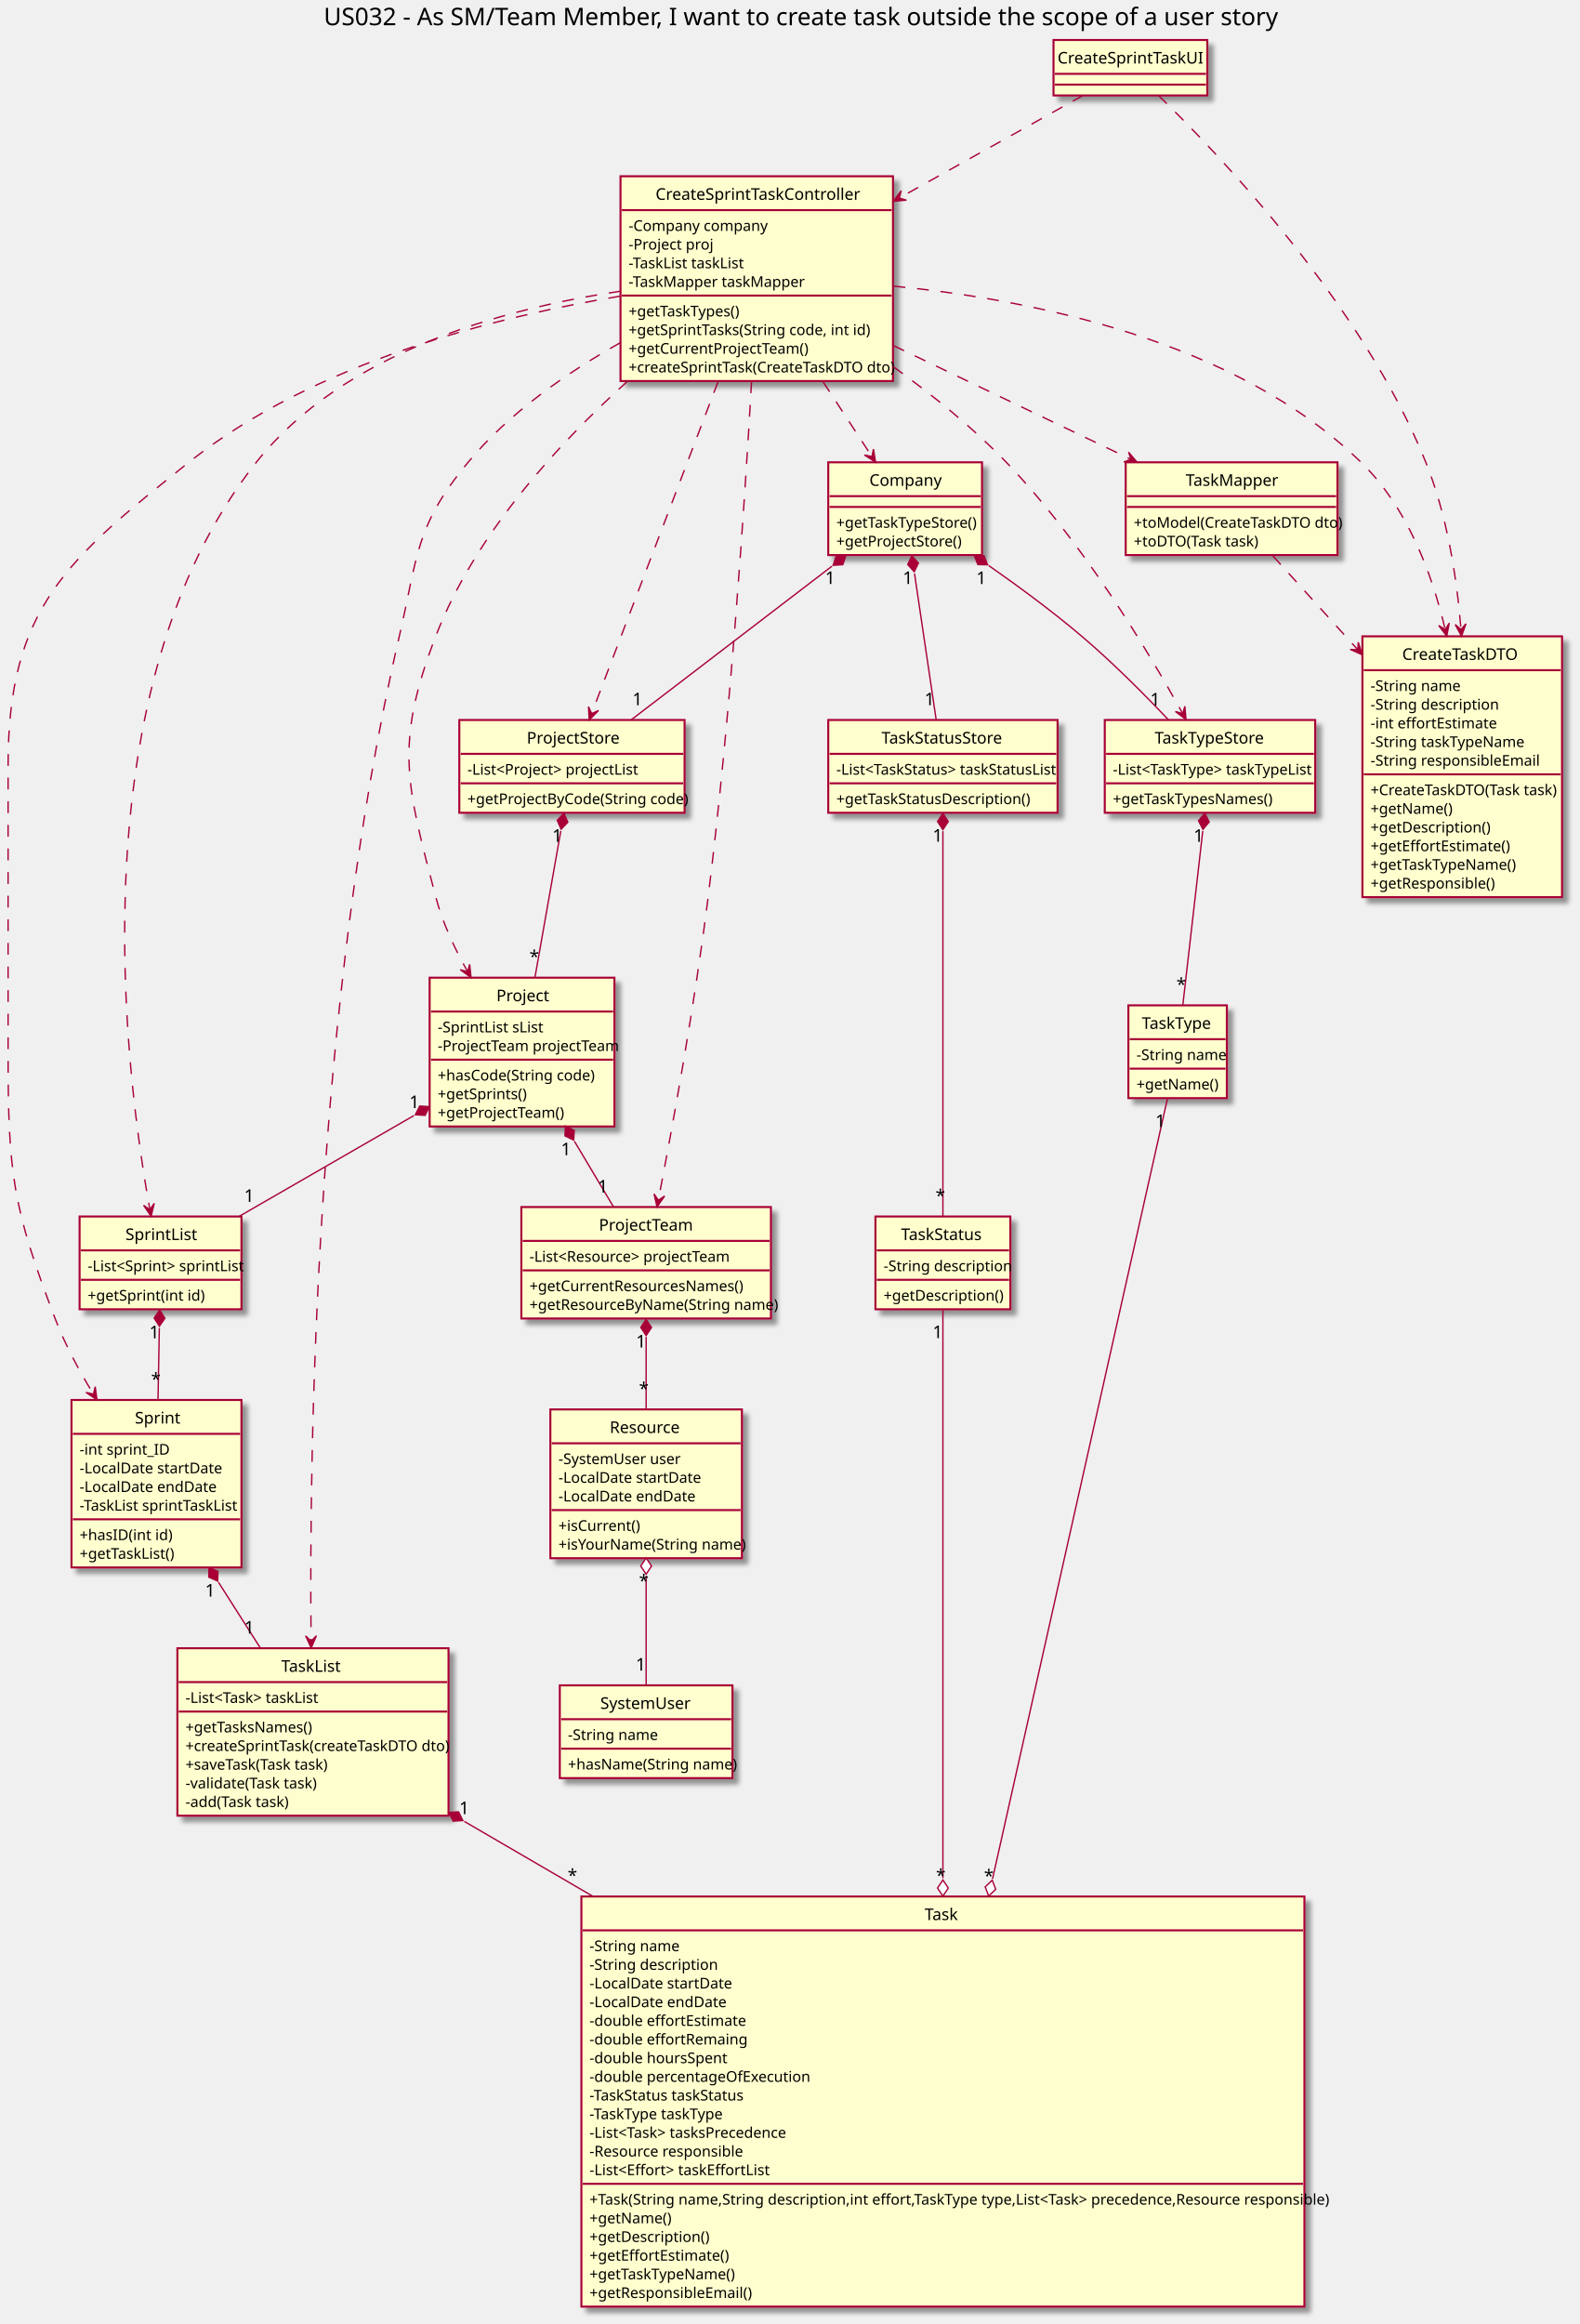
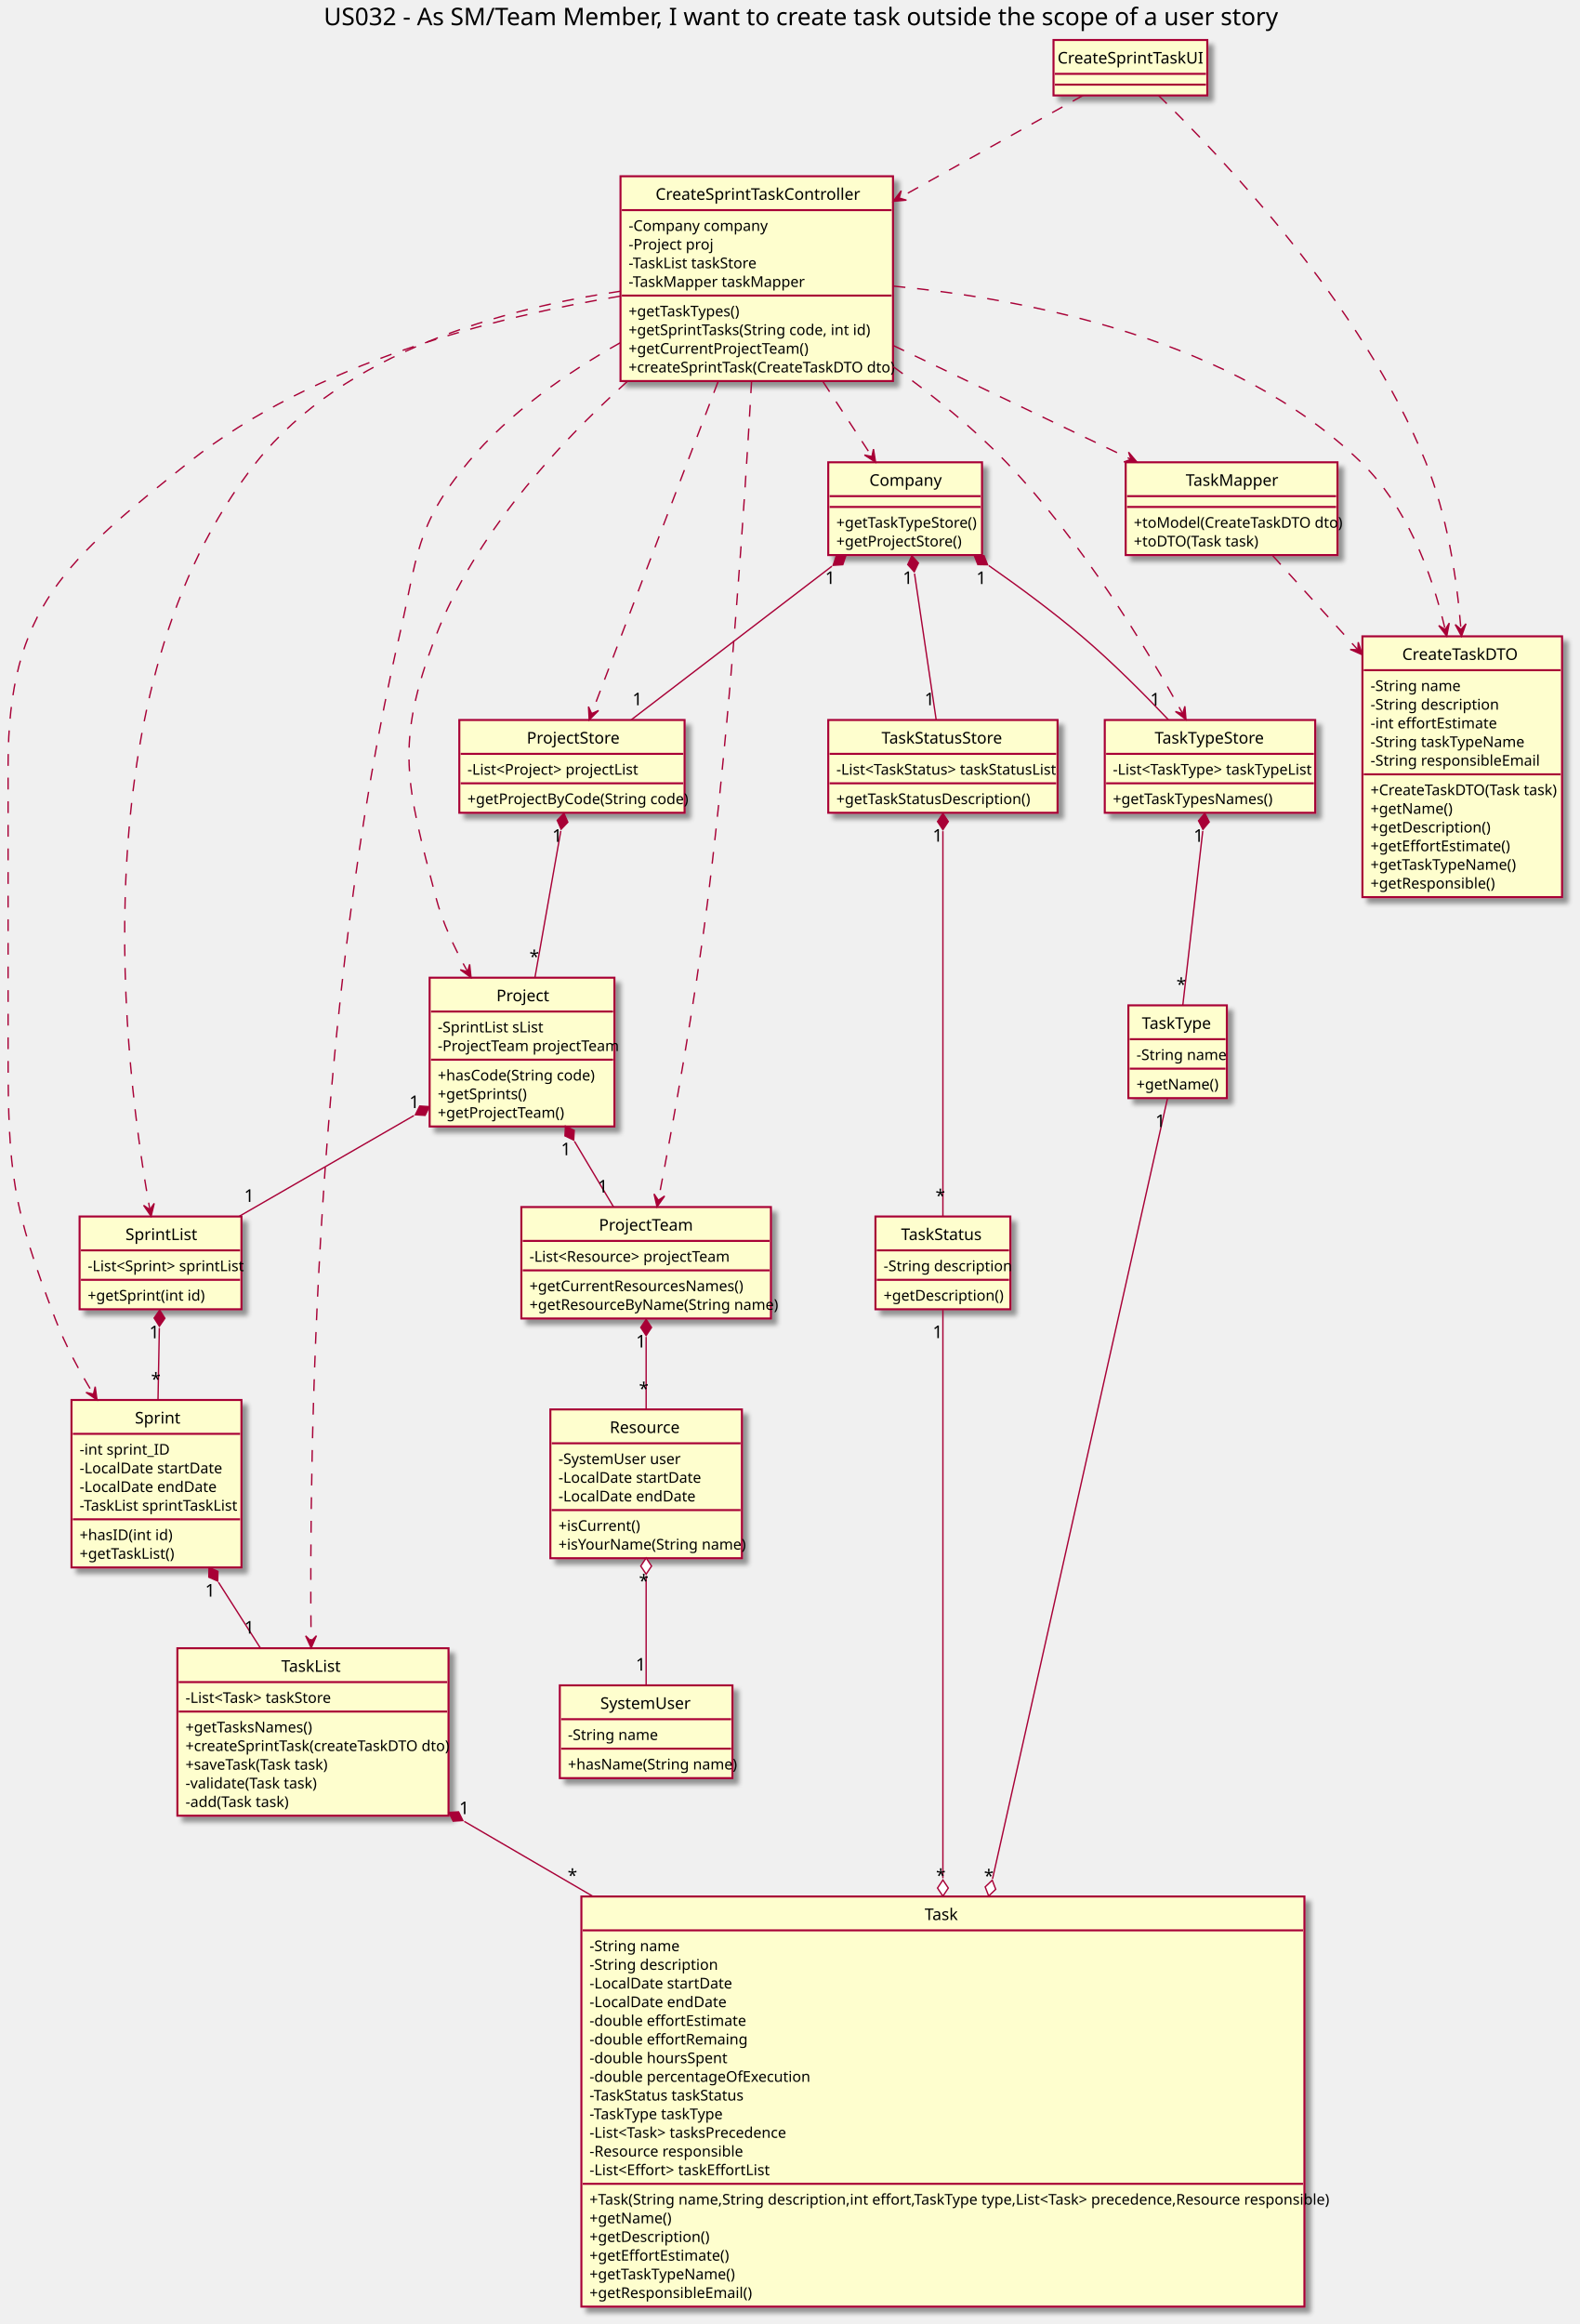
<svg xmlns="http://www.w3.org/2000/svg" contentScriptType="application/ecmascript" contentStyleType="text/css" height="1378.4px" preserveAspectRatio="none" style="width:937px;height:1378px;background:#FFFFFF;" version="1.1" viewBox="0 0 937 1378" width="937.6px" zoomAndPan="magnify">
  <defs>
    <filter height="300%" id="f1826as1sehhw8" width="300%" x="-1" y="-1">
      <feGaussianBlur result="blurOut" stdDeviation="1.6" />
      <feColorMatrix in="blurOut" result="blurOut2" type="matrix" values="0 0 0 0 0 0 0 0 0 0 0 0 0 0 0 0 0 0 .4 0" />
      <feOffset dx="3.2" dy="3.2" in="blurOut2" result="blurOut3" />
      <feBlend in="SourceGraphic" in2="blurOut3" mode="normal" />
    </filter>
  </defs>
  <g>
    <text fill="#000000" font-family="sans-serif" font-size="14.4" lengthAdjust="spacing" textLength="543.2" x="192" y="14.948">US032 - As SM/Team Member, I want to create task outside the scope of a user story</text>
    <rect codeLine="8" fill="#FEFECE" filter="url(#f1826as1sehhw8)" height="32.875" id="CreateSprintTaskUI" style="stroke:#A80036;stroke-width:1.2;" width="91.2" x="624.8" y="23.712" />
    <text fill="#000000" font-family="sans-serif" font-size="9.6" lengthAdjust="spacing" textLength="86.4" x="627.2" y="37.678">CreateSprintTaskUI</text>
    <line style="stroke:#A80036;stroke-width:1.2;" x1="625.6" x2="715.2" y1="43.788" y2="43.788" />
    <line style="stroke:#A80036;stroke-width:1.2;" x1="625.6" x2="715.2" y1="50.188" y2="50.188" />
    <rect codeLine="10" fill="#FEFECE" filter="url(#f1826as1sehhw8)" height="121.425" id="CreateSprintTaskController" style="stroke:#A80036;stroke-width:1.2;" width="161.6" x="368" y="104.513" />
    <text fill="#000000" font-family="sans-serif" font-size="9.6" lengthAdjust="spacing" textLength="120" x="388.8" y="118.478">CreateSprintTaskController</text>
    <line style="stroke:#A80036;stroke-width:1.2;" x1="368.8" x2="528.8" y1="124.588" y2="124.588" />
    <text fill="#000000" font-family="sans-serif" font-size="8.8" lengthAdjust="spacing" textLength="76.8" x="372.8" y="136.923">-Company company</text>
    <text fill="#000000" font-family="sans-serif" font-size="8.8" lengthAdjust="spacing" textLength="46.4" x="372.8" y="147.991">-Project proj</text>
-     <text fill="#000000" font-family="sans-serif" font-size="8.8" lengthAdjust="spacing" textLength="67.2" x="372.8" y="159.06">-TaskList taskList</text>
+     <text fill="#000000" font-family="sans-serif" font-size="8.8" lengthAdjust="spacing" textLength="67.2" x="372.8" y="159.06">-TaskList taskStore</text>
    <text fill="#000000" font-family="sans-serif" font-size="8.8" lengthAdjust="spacing" textLength="97.6" x="372.8" y="170.129">-TaskMapper taskMapper</text>
    <line style="stroke:#A80036;stroke-width:1.2;" x1="368.8" x2="528.8" y1="175.262" y2="175.262" />
    <text fill="#000000" font-family="sans-serif" font-size="8.8" lengthAdjust="spacing" textLength="65.6" x="372.8" y="187.598">+getTaskTypes()</text>
    <text fill="#000000" font-family="sans-serif" font-size="8.8" lengthAdjust="spacing" textLength="135.2" x="372.8" y="198.666">+getSprintTasks(String code, int id)</text>
    <text fill="#000000" font-family="sans-serif" font-size="8.8" lengthAdjust="spacing" textLength="99.2" x="372.8" y="209.735">+getCurrentProjectTeam()</text>
    <text fill="#000000" font-family="sans-serif" font-size="8.8" lengthAdjust="spacing" textLength="152" x="372.8" y="220.804">+createSprintTask(CreateTaskDTO dto)</text>
    <rect codeLine="21" fill="#FEFECE" filter="url(#f1826as1sehhw8)" height="55.013" id="Company" style="stroke:#A80036;stroke-width:1.2;" width="91.2" x="491.2" y="274.113" />
    <text fill="#000000" font-family="sans-serif" font-size="9.6" lengthAdjust="spacing" textLength="42.4" x="515.6" y="288.078">Company</text>
    <line style="stroke:#A80036;stroke-width:1.2;" x1="492" x2="581.6" y1="294.188" y2="294.188" />
    <line style="stroke:#A80036;stroke-width:1.2;" x1="492" x2="581.6" y1="300.587" y2="300.587" />
    <text fill="#000000" font-family="sans-serif" font-size="8.8" lengthAdjust="spacing" textLength="81.6" x="496" y="312.923">+getTaskTypeStore()</text>
    <text fill="#000000" font-family="sans-serif" font-size="8.8" lengthAdjust="spacing" textLength="70.4" x="496" y="323.991">+getProjectStore()</text>
    <rect codeLine="26" fill="#FEFECE" filter="url(#f1826as1sehhw8)" height="55.013" id="TaskTypeStore" style="stroke:#A80036;stroke-width:1.2;" width="124.8" x="655.2" y="426.913" />
    <text fill="#000000" font-family="sans-serif" font-size="9.6" lengthAdjust="spacing" textLength="65.6" x="684.8" y="440.878">TaskTypeStore</text>
    <line style="stroke:#A80036;stroke-width:1.2;" x1="656" x2="779.2" y1="446.988" y2="446.988" />
    <text fill="#000000" font-family="sans-serif" font-size="8.8" lengthAdjust="spacing" textLength="115.2" x="660" y="459.323">-List&lt;TaskType&gt; taskTypeList</text>
    <line style="stroke:#A80036;stroke-width:1.2;" x1="656" x2="779.2" y1="464.456" y2="464.456" />
    <text fill="#000000" font-family="sans-serif" font-size="8.8" lengthAdjust="spacing" textLength="92" x="660" y="476.791">+getTaskTypesNames()</text>
    <rect codeLine="31" fill="#FEFECE" filter="url(#f1826as1sehhw8)" height="55.013" id="TaskType" style="stroke:#A80036;stroke-width:1.2;" width="58.4" x="669.2" y="596.112" />
    <text fill="#000000" font-family="sans-serif" font-size="9.6" lengthAdjust="spacing" textLength="42.4" x="677.2" y="610.078">TaskType</text>
    <line style="stroke:#A80036;stroke-width:1.2;" x1="670" x2="726.8" y1="616.188" y2="616.188" />
    <text fill="#000000" font-family="sans-serif" font-size="8.8" lengthAdjust="spacing" textLength="48.8" x="674" y="628.523">-String name</text>
    <line style="stroke:#A80036;stroke-width:1.2;" x1="670" x2="726.8" y1="633.656" y2="633.656" />
    <text fill="#000000" font-family="sans-serif" font-size="8.8" lengthAdjust="spacing" textLength="44.8" x="674" y="645.991">+getName()</text>
    <rect codeLine="36" fill="#FEFECE" filter="url(#f1826as1sehhw8)" height="55.013" id="TaskStatusStore" style="stroke:#A80036;stroke-width:1.2;" width="136" x="491.2" y="426.913" />
    <text fill="#000000" font-family="sans-serif" font-size="9.6" lengthAdjust="spacing" textLength="72.8" x="522.8" y="440.878">TaskStatusStore</text>
    <line style="stroke:#A80036;stroke-width:1.2;" x1="492" x2="626.4" y1="446.988" y2="446.988" />
    <text fill="#000000" font-family="sans-serif" font-size="8.8" lengthAdjust="spacing" textLength="126.4" x="496" y="459.323">-List&lt;TaskStatus&gt; taskStatusList</text>
    <line style="stroke:#A80036;stroke-width:1.2;" x1="492" x2="626.4" y1="464.456" y2="464.456" />
    <text fill="#000000" font-family="sans-serif" font-size="8.8" lengthAdjust="spacing" textLength="109.6" x="496" y="476.791">+getTaskStatusDescription()</text>
    <rect codeLine="41" fill="#FEFECE" filter="url(#f1826as1sehhw8)" height="55.013" id="TaskStatus" style="stroke:#A80036;stroke-width:1.2;" width="80" x="519.2" y="721.312" />
    <text fill="#000000" font-family="sans-serif" font-size="9.6" lengthAdjust="spacing" textLength="49.6" x="534.4" y="735.278">TaskStatus</text>
    <line style="stroke:#A80036;stroke-width:1.2;" x1="520" x2="598.4" y1="741.388" y2="741.388" />
    <text fill="#000000" font-family="sans-serif" font-size="8.8" lengthAdjust="spacing" textLength="70.4" x="524" y="753.723">-String description</text>
    <line style="stroke:#A80036;stroke-width:1.2;" x1="520" x2="598.4" y1="758.856" y2="758.856" />
    <text fill="#000000" font-family="sans-serif" font-size="8.8" lengthAdjust="spacing" textLength="66.4" x="524" y="771.191">+getDescription()</text>
    <rect codeLine="46" fill="#FEFECE" filter="url(#f1826as1sehhw8)" height="55.013" id="ProjectStore" style="stroke:#A80036;stroke-width:1.2;" width="133.6" x="272.4" y="426.913" />
    <text fill="#000000" font-family="sans-serif" font-size="9.6" lengthAdjust="spacing" textLength="53.6" x="312.4" y="440.878">ProjectStore</text>
    <line style="stroke:#A80036;stroke-width:1.2;" x1="273.2" x2="405.2" y1="446.988" y2="446.988" />
    <text fill="#000000" font-family="sans-serif" font-size="8.8" lengthAdjust="spacing" textLength="95.2" x="277.2" y="459.323">-List&lt;Project&gt; projectList</text>
    <line style="stroke:#A80036;stroke-width:1.2;" x1="273.2" x2="405.2" y1="464.456" y2="464.456" />
    <text fill="#000000" font-family="sans-serif" font-size="8.8" lengthAdjust="spacing" textLength="124" x="277.2" y="476.791">+getProjectByCode(String code)</text>
    <rect codeLine="51" fill="#FEFECE" filter="url(#f1826as1sehhw8)" height="88.219" id="Project" style="stroke:#A80036;stroke-width:1.2;" width="109.6" x="254.8" y="579.712" />
    <text fill="#000000" font-family="sans-serif" font-size="9.6" lengthAdjust="spacing" textLength="30.4" x="294.4" y="593.678">Project</text>
    <line style="stroke:#A80036;stroke-width:1.2;" x1="255.6" x2="363.6" y1="599.788" y2="599.788" />
    <text fill="#000000" font-family="sans-serif" font-size="8.8" lengthAdjust="spacing" textLength="60" x="259.6" y="612.123">-SprintList sList</text>
    <text fill="#000000" font-family="sans-serif" font-size="8.8" lengthAdjust="spacing" textLength="100" x="259.6" y="623.191">-ProjectTeam projectTeam</text>
    <line style="stroke:#A80036;stroke-width:1.2;" x1="255.6" x2="363.6" y1="628.325" y2="628.325" />
    <text fill="#000000" font-family="sans-serif" font-size="8.8" lengthAdjust="spacing" textLength="89.6" x="259.6" y="640.66">+hasCode(String code)</text>
    <text fill="#000000" font-family="sans-serif" font-size="8.8" lengthAdjust="spacing" textLength="50.4" x="259.6" y="651.729">+getSprints()</text>
    <text fill="#000000" font-family="sans-serif" font-size="8.8" lengthAdjust="spacing" textLength="70.4" x="259.6" y="662.798">+getProjectTeam()</text>
    <rect codeLine="59" fill="#FEFECE" filter="url(#f1826as1sehhw8)" height="55.013" id="SprintList" style="stroke:#A80036;stroke-width:1.2;" width="96" x="47.2" y="721.312" />
    <text fill="#000000" font-family="sans-serif" font-size="9.6" lengthAdjust="spacing" textLength="41.6" x="74.4" y="735.278">SprintList</text>
    <line style="stroke:#A80036;stroke-width:1.2;" x1="48" x2="142.4" y1="741.388" y2="741.388" />
    <text fill="#000000" font-family="sans-serif" font-size="8.8" lengthAdjust="spacing" textLength="86.4" x="52" y="753.723">-List&lt;Sprint&gt; sprintList</text>
    <line style="stroke:#A80036;stroke-width:1.2;" x1="48" x2="142.4" y1="758.856" y2="758.856" />
    <text fill="#000000" font-family="sans-serif" font-size="8.8" lengthAdjust="spacing" textLength="63.2" x="52" y="771.191">+getSprint(int id)</text>
    <rect codeLine="64" fill="#FEFECE" filter="url(#f1826as1sehhw8)" height="99.287" id="Sprint" style="stroke:#A80036;stroke-width:1.2;" width="100.8" x="42.4" y="830.112" />
    <text fill="#000000" font-family="sans-serif" font-size="9.6" lengthAdjust="spacing" textLength="25.6" x="80" y="844.078">Sprint</text>
    <line style="stroke:#A80036;stroke-width:1.2;" x1="43.2" x2="142.4" y1="850.188" y2="850.188" />
    <text fill="#000000" font-family="sans-serif" font-size="8.8" lengthAdjust="spacing" textLength="48" x="47.2" y="862.523">-int sprint_ID</text>
    <text fill="#000000" font-family="sans-serif" font-size="8.8" lengthAdjust="spacing" textLength="79.2" x="47.2" y="873.591">-LocalDate startDate</text>
    <text fill="#000000" font-family="sans-serif" font-size="8.8" lengthAdjust="spacing" textLength="76" x="47.2" y="884.66">-LocalDate endDate</text>
    <text fill="#000000" font-family="sans-serif" font-size="8.8" lengthAdjust="spacing" textLength="91.2" x="47.2" y="895.729">-TaskList sprintTaskList</text>
    <line style="stroke:#A80036;stroke-width:1.2;" x1="43.2" x2="142.4" y1="900.862" y2="900.862" />
    <text fill="#000000" font-family="sans-serif" font-size="8.8" lengthAdjust="spacing" textLength="50.4" x="47.2" y="913.198">+hasID(int id)</text>
    <text fill="#000000" font-family="sans-serif" font-size="8.8" lengthAdjust="spacing" textLength="55.2" x="47.2" y="924.266">+getTaskList()</text>
    <rect codeLine="73" fill="#FEFECE" filter="url(#f1826as1sehhw8)" height="99.287" id="TaskList" style="stroke:#A80036;stroke-width:1.2;" width="160.8" x="105.2" y="977.312" />
    <text fill="#000000" font-family="sans-serif" font-size="9.6" lengthAdjust="spacing" textLength="37.6" x="166.8" y="991.278">TaskList</text>
    <line style="stroke:#A80036;stroke-width:1.2;" x1="106" x2="265.2" y1="997.388" y2="997.388" />
-     <text fill="#000000" font-family="sans-serif" font-size="8.8" lengthAdjust="spacing" textLength="76.8" x="110" y="1009.723">-List&lt;Task&gt; taskList</text>
+     <text fill="#000000" font-family="sans-serif" font-size="8.8" lengthAdjust="spacing" textLength="76.8" x="110" y="1009.723">-List&lt;Task&gt; taskStore</text>
    <line style="stroke:#A80036;stroke-width:1.2;" x1="106" x2="265.2" y1="1014.856" y2="1014.856" />
    <text fill="#000000" font-family="sans-serif" font-size="8.8" lengthAdjust="spacing" textLength="72.8" x="110" y="1027.191">+getTasksNames()</text>
    <text fill="#000000" font-family="sans-serif" font-size="8.8" lengthAdjust="spacing" textLength="151.2" x="110" y="1038.26">+createSprintTask(createTaskDTO dto)</text>
    <text fill="#000000" font-family="sans-serif" font-size="8.8" lengthAdjust="spacing" textLength="85.6" x="110" y="1049.329">+saveTask(Task task)</text>
    <text fill="#000000" font-family="sans-serif" font-size="8.8" lengthAdjust="spacing" textLength="76" x="110" y="1060.398">-validate(Task task)</text>
    <text fill="#000000" font-family="sans-serif" font-size="8.8" lengthAdjust="spacing" textLength="60.8" x="110" y="1071.466">-add(Task task)</text>
    <rect codeLine="82" fill="#FEFECE" filter="url(#f1826as1sehhw8)" height="243.181" id="Task" style="stroke:#A80036;stroke-width:1.2;" width="428.8" x="344.8" y="1124.513" />
    <text fill="#000000" font-family="sans-serif" font-size="9.6" lengthAdjust="spacing" textLength="21.6" x="548.4" y="1138.478">Task</text>
    <line style="stroke:#A80036;stroke-width:1.2;" x1="345.6" x2="772.8" y1="1144.588" y2="1144.588" />
    <text fill="#000000" font-family="sans-serif" font-size="8.8" lengthAdjust="spacing" textLength="48.8" x="349.6" y="1156.923">-String name</text>
    <text fill="#000000" font-family="sans-serif" font-size="8.8" lengthAdjust="spacing" textLength="70.4" x="349.6" y="1167.991">-String description</text>
    <text fill="#000000" font-family="sans-serif" font-size="8.8" lengthAdjust="spacing" textLength="79.2" x="349.6" y="1179.06">-LocalDate startDate</text>
    <text fill="#000000" font-family="sans-serif" font-size="8.8" lengthAdjust="spacing" textLength="76" x="349.6" y="1190.129">-LocalDate endDate</text>
    <text fill="#000000" font-family="sans-serif" font-size="8.8" lengthAdjust="spacing" textLength="84.8" x="349.6" y="1201.198">-double effortEstimate</text>
    <text fill="#000000" font-family="sans-serif" font-size="8.8" lengthAdjust="spacing" textLength="85.6" x="349.6" y="1212.266">-double effortRemaing</text>
    <text fill="#000000" font-family="sans-serif" font-size="8.8" lengthAdjust="spacing" textLength="76" x="349.6" y="1223.335">-double hoursSpent</text>
    <text fill="#000000" font-family="sans-serif" font-size="8.8" lengthAdjust="spacing" textLength="122.4" x="349.6" y="1234.404">-double percentageOfExecution</text>
    <text fill="#000000" font-family="sans-serif" font-size="8.8" lengthAdjust="spacing" textLength="89.6" x="349.6" y="1245.473">-TaskStatus taskStatus</text>
    <text fill="#000000" font-family="sans-serif" font-size="8.8" lengthAdjust="spacing" textLength="78.4" x="349.6" y="1256.541">-TaskType taskType</text>
    <text fill="#000000" font-family="sans-serif" font-size="8.8" lengthAdjust="spacing" textLength="114.4" x="349.6" y="1267.61">-List&lt;Task&gt; tasksPrecedence</text>
    <text fill="#000000" font-family="sans-serif" font-size="8.8" lengthAdjust="spacing" textLength="88" x="349.6" y="1278.679">-Resource responsible</text>
    <text fill="#000000" font-family="sans-serif" font-size="8.8" lengthAdjust="spacing" textLength="101.6" x="349.6" y="1289.748">-List&lt;Effort&gt; taskEffortList</text>
    <line style="stroke:#A80036;stroke-width:1.2;" x1="345.6" x2="772.8" y1="1294.881" y2="1294.881" />
    <text fill="#000000" font-family="sans-serif" font-size="8.8" lengthAdjust="spacing" textLength="419.2" x="349.6" y="1307.216">+Task(String name,String description,int effort,TaskType type,List&lt;Task&gt; precedence,Resource responsible)</text>
    <text fill="#000000" font-family="sans-serif" font-size="8.8" lengthAdjust="spacing" textLength="44.8" x="349.6" y="1318.285">+getName()</text>
    <text fill="#000000" font-family="sans-serif" font-size="8.8" lengthAdjust="spacing" textLength="66.4" x="349.6" y="1329.354">+getDescription()</text>
    <text fill="#000000" font-family="sans-serif" font-size="8.8" lengthAdjust="spacing" textLength="76.8" x="349.6" y="1340.423">+getEffortEstimate()</text>
    <text fill="#000000" font-family="sans-serif" font-size="8.8" lengthAdjust="spacing" textLength="82.4" x="349.6" y="1351.491">+getTaskTypeName()</text>
    <text fill="#000000" font-family="sans-serif" font-size="8.8" lengthAdjust="spacing" textLength="89.6" x="349.6" y="1362.56">+getResponsibleEmail()</text>
    <rect codeLine="104" fill="#FEFECE" filter="url(#f1826as1sehhw8)" height="66.081" id="ProjectTeam" style="stroke:#A80036;stroke-width:1.2;" width="148" x="309.2" y="715.712" />
    <text fill="#000000" font-family="sans-serif" font-size="9.6" lengthAdjust="spacing" textLength="56" x="355.2" y="729.678">ProjectTeam</text>
    <line style="stroke:#A80036;stroke-width:1.2;" x1="310" x2="456.4" y1="735.788" y2="735.788" />
    <text fill="#000000" font-family="sans-serif" font-size="8.8" lengthAdjust="spacing" textLength="113.6" x="314" y="748.123">-List&lt;Resource&gt; projectTeam</text>
    <line style="stroke:#A80036;stroke-width:1.2;" x1="310" x2="456.4" y1="753.256" y2="753.256" />
    <text fill="#000000" font-family="sans-serif" font-size="8.8" lengthAdjust="spacing" textLength="120.8" x="314" y="765.591">+getCurrentResourcesNames()</text>
    <text fill="#000000" font-family="sans-serif" font-size="8.8" lengthAdjust="spacing" textLength="138.4" x="314" y="776.66">+getResourceByName(String name)</text>
    <rect codeLine="110" fill="#FEFECE" filter="url(#f1826as1sehhw8)" height="88.219" id="Resource" style="stroke:#A80036;stroke-width:1.2;" width="113.6" x="326.4" y="835.712" />
    <text fill="#000000" font-family="sans-serif" font-size="9.6" lengthAdjust="spacing" textLength="43.2" x="361.6" y="849.678">Resource</text>
    <line style="stroke:#A80036;stroke-width:1.2;" x1="327.2" x2="439.2" y1="855.788" y2="855.788" />
    <text fill="#000000" font-family="sans-serif" font-size="8.8" lengthAdjust="spacing" textLength="70.4" x="331.2" y="868.123">-SystemUser user</text>
    <text fill="#000000" font-family="sans-serif" font-size="8.8" lengthAdjust="spacing" textLength="79.2" x="331.2" y="879.191">-LocalDate startDate</text>
    <text fill="#000000" font-family="sans-serif" font-size="8.8" lengthAdjust="spacing" textLength="76" x="331.2" y="890.26">-LocalDate endDate</text>
    <line style="stroke:#A80036;stroke-width:1.2;" x1="327.2" x2="439.2" y1="895.394" y2="895.394" />
    <text fill="#000000" font-family="sans-serif" font-size="8.8" lengthAdjust="spacing" textLength="46.4" x="331.2" y="907.729">+isCurrent()</text>
    <text fill="#000000" font-family="sans-serif" font-size="8.8" lengthAdjust="spacing" textLength="104" x="331.2" y="918.798">+isYourName(String name)</text>
    <rect codeLine="118" fill="#FEFECE" filter="url(#f1826as1sehhw8)" height="55.013" id="SystemUser" style="stroke:#A80036;stroke-width:1.2;" width="102.4" x="332" y="999.312" />
    <text fill="#000000" font-family="sans-serif" font-size="9.6" lengthAdjust="spacing" textLength="54.4" x="356" y="1013.278">SystemUser</text>
    <line style="stroke:#A80036;stroke-width:1.2;" x1="332.8" x2="433.6" y1="1019.388" y2="1019.388" />
    <text fill="#000000" font-family="sans-serif" font-size="8.8" lengthAdjust="spacing" textLength="48.8" x="336.8" y="1031.723">-String name</text>
    <line style="stroke:#A80036;stroke-width:1.2;" x1="332.8" x2="433.6" y1="1036.856" y2="1036.856" />
    <text fill="#000000" font-family="sans-serif" font-size="8.8" lengthAdjust="spacing" textLength="92.8" x="336.8" y="1049.191">+hasName(String name)</text>
    <rect codeLine="123" fill="#FEFECE" filter="url(#f1826as1sehhw8)" height="55.013" id="TaskMapper" style="stroke:#A80036;stroke-width:1.2;" width="125.6" x="667.6" y="274.113" />
    <text fill="#000000" font-family="sans-serif" font-size="9.6" lengthAdjust="spacing" textLength="54.4" x="703.2" y="288.078">TaskMapper</text>
    <line style="stroke:#A80036;stroke-width:1.2;" x1="668.4" x2="792.4" y1="294.188" y2="294.188" />
    <line style="stroke:#A80036;stroke-width:1.2;" x1="668.4" x2="792.4" y1="300.587" y2="300.587" />
    <text fill="#000000" font-family="sans-serif" font-size="8.8" lengthAdjust="spacing" textLength="116" x="672.4" y="312.923">+toModel(CreateTaskDTO dto)</text>
    <text fill="#000000" font-family="sans-serif" font-size="8.8" lengthAdjust="spacing" textLength="72" x="672.4" y="323.991">+toDTO(Task task)</text>
    <rect codeLine="128" fill="#FEFECE" filter="url(#f1826as1sehhw8)" height="154.631" id="CreateTaskDTO" style="stroke:#A80036;stroke-width:1.2;" width="118.4" x="808" y="377.312" />
    <text fill="#000000" font-family="sans-serif" font-size="9.6" lengthAdjust="spacing" textLength="71.2" x="831.6" y="391.278">CreateTaskDTO</text>
    <line style="stroke:#A80036;stroke-width:1.2;" x1="808.8" x2="925.6" y1="397.387" y2="397.387" />
    <text fill="#000000" font-family="sans-serif" font-size="8.8" lengthAdjust="spacing" textLength="48.8" x="812.8" y="409.723">-String name</text>
    <text fill="#000000" font-family="sans-serif" font-size="8.8" lengthAdjust="spacing" textLength="70.4" x="812.8" y="420.791">-String description</text>
    <text fill="#000000" font-family="sans-serif" font-size="8.8" lengthAdjust="spacing" textLength="68" x="812.8" y="431.86">-int effortEstimate</text>
    <text fill="#000000" font-family="sans-serif" font-size="8.8" lengthAdjust="spacing" textLength="84.8" x="812.8" y="442.929">-String taskTypeName</text>
    <text fill="#000000" font-family="sans-serif" font-size="8.8" lengthAdjust="spacing" textLength="92" x="812.8" y="453.998">-String responsibleEmail</text>
    <line style="stroke:#A80036;stroke-width:1.2;" x1="808.8" x2="925.6" y1="459.131" y2="459.131" />
    <text fill="#000000" font-family="sans-serif" font-size="8.8" lengthAdjust="spacing" textLength="108.8" x="812.8" y="471.466">+CreateTaskDTO(Task task)</text>
    <text fill="#000000" font-family="sans-serif" font-size="8.8" lengthAdjust="spacing" textLength="44.8" x="812.8" y="482.535">+getName()</text>
    <text fill="#000000" font-family="sans-serif" font-size="8.8" lengthAdjust="spacing" textLength="66.4" x="812.8" y="493.604">+getDescription()</text>
    <text fill="#000000" font-family="sans-serif" font-size="8.8" lengthAdjust="spacing" textLength="76.8" x="812.8" y="504.673">+getEffortEstimate()</text>
    <text fill="#000000" font-family="sans-serif" font-size="8.8" lengthAdjust="spacing" textLength="82.4" x="812.8" y="515.741">+getTaskTypeName()</text>
    <text fill="#000000" font-family="sans-serif" font-size="8.8" lengthAdjust="spacing" textLength="70.4" x="812.8" y="526.81">+getResponsible()</text>
    <path codeLine="142" d="M642.336,56.569 C614.976,71.825 571.976,95.808 533.456,117.296 " fill="none" id="CreateSprintTaskUI-to-CreateSprintTaskController" style="stroke:#A80036;stroke-width:0.8;stroke-dasharray:7.0,7.0;" />
    <polygon fill="#A80036" points="529.736,119.368,537.584,118.669,533.233,117.426,534.476,113.075,529.736,119.368" style="stroke:#A80036;stroke-width:0.8;" />
    <path codeLine="143" d="M687,56.536 C723.008,91.561 808.032,180.608 845.6,274.113 C858.04,305.072 863.872,341.264 866.44,373.009 " fill="none" id="CreateSprintTaskUI-to-CreateTaskDTO" style="stroke:#A80036;stroke-width:0.8;stroke-dasharray:7.0,7.0;" />
    <polygon fill="#A80036" points="866.768,377.257,869.424,369.839,866.471,373.268,863.042,370.314,866.768,377.257" style="stroke:#A80036;stroke-width:0.8;" />
    <path codeLine="145" d="M488.168,226.417 C498.12,241.665 508.4,257.409 516.928,270.464 " fill="none" id="CreateSprintTaskController-to-Company" style="stroke:#A80036;stroke-width:0.8;stroke-dasharray:7.0,7.0;" />
    <polygon fill="#A80036" points="519.28,274.072,518.029,266.293,517.096,270.722,512.667,269.788,519.28,274.072" style="stroke:#A80036;stroke-width:0.8;" />
    <path codeLine="146" d="M529.744,217.433 C552.76,234.017 576.952,253.488 596.8,274.113 C641.48,320.536 680.504,385.344 701.4,423.08 " fill="none" id="CreateSprintTaskController-to-TaskTypeStore" style="stroke:#A80036;stroke-width:0.8;stroke-dasharray:7.0,7.0;" />
    <polygon fill="#A80036" points="703.368,426.649,702.699,418.798,701.439,423.144,697.092,421.884,703.368,426.649" style="stroke:#A80036;stroke-width:0.8;" />
    <path codeLine="147" d="M425.824,226.4 C402.928,286.481 368.696,376.32 350.896,423.033 " fill="none" id="CreateSprintTaskController-to-ProjectStore" style="stroke:#A80036;stroke-width:0.8;stroke-dasharray:7.0,7.0;" />
    <polygon fill="#A80036" points="349.432,426.865,354.992,421.282,350.86,423.128,349.014,418.997,349.432,426.865" style="stroke:#A80036;stroke-width:0.8;" />
    <path codeLine="148" d="M372.072,226.144 C329.784,264.288 281.328,317.632 258.4,377.312 C233.792,441.368 241.04,465.32 258.4,531.712 C262.368,546.889 269.488,562.201 277.176,575.841 " fill="none" id="CreateSprintTaskController-to-Project" style="stroke:#A80036;stroke-width:0.8;stroke-dasharray:7.0,7.0;" />
    <polygon fill="#A80036" points="279.36,579.64,278.53,571.805,277.36,576.177,272.988,575.006,279.36,579.64" style="stroke:#A80036;stroke-width:0.8;" />
    <path codeLine="149" d="M367.968,172.673 C299.336,182.809 203.96,208.601 152,274.113 C45.512,408.377 73.984,634.952 88.88,717.153 " fill="none" id="CreateSprintTaskController-to-SprintList" style="stroke:#A80036;stroke-width:0.8;stroke-dasharray:7.0,7.0;" />
    <polygon fill="#A80036" points="89.616,721.192,91.467,713.534,88.895,717.258,85.171,714.687,89.616,721.192" style="stroke:#A80036;stroke-width:0.8;" />
    <path codeLine="150" d="M367.688,175.632 C294.264,187.792 186.512,214.897 112,274.113 C39.224,331.945 4.8,360.752 4.8,453.712 C4.8,453.712 4.8,453.712 4.8,624.513 C4.8,695.657 7.384,715.664 32.8,782.112 C38.592,797.264 46.84,812.649 55.368,826.553 " fill="none" id="CreateSprintTaskController-to-Sprint" style="stroke:#A80036;stroke-width:0.8;stroke-dasharray:7.0,7.0;" />
    <polygon fill="#A80036" points="57.536,830.057,56.457,822.252,55.426,826.658,51.02,825.627,57.536,830.057" style="stroke:#A80036;stroke-width:0.8;" />
    <path codeLine="151" d="M367.808,203.249 C336.24,221 301.88,244.825 277.6,274.113 C246.12,312.08 247.928,329.264 236.8,377.312 C186.608,593.985 183.336,861.048 184.496,972.904 " fill="none" id="CreateSprintTaskController-to-TaskList" style="stroke:#A80036;stroke-width:0.8;stroke-dasharray:7.0,7.0;" />
    <polygon fill="#A80036" points="184.544,977.136,187.661,969.9,184.498,973.137,181.262,969.973,184.544,977.136" style="stroke:#A80036;stroke-width:0.8;" />
    <path codeLine="152" d="M445.728,226.12 C441.64,298.697 433.32,424.457 420,531.712 C412.104,595.28 398.712,668.657 390.448,711.561 " fill="none" id="CreateSprintTaskController-to-ProjectTeam" style="stroke:#A80036;stroke-width:0.8;stroke-dasharray:7.0,7.0;" />
    <polygon fill="#A80036" points="389.664,715.616,394.181,709.161,390.429,711.69,387.899,707.938,389.664,715.616" style="stroke:#A80036;stroke-width:0.8;" />
    <path codeLine="153" d="M529.872,204.921 C574.824,226.44 629.744,252.728 670.736,272.353 " fill="none" id="CreateSprintTaskController-to-TaskMapper" style="stroke:#A80036;stroke-width:0.8;stroke-dasharray:7.0,7.0;" />
    <polygon fill="#A80036" points="674.408,274.113,669.307,268.108,670.803,272.379,666.533,273.875,674.408,274.113" style="stroke:#A80036;stroke-width:0.8;" />
    <path codeLine="154" d="M529.968,169.656 C610.488,177.457 732.36,201.464 807.2,274.113 C834.056,300.185 848.896,338.592 857.088,373.209 " fill="none" id="CreateSprintTaskController-to-CreateTaskDTO" style="stroke:#A80036;stroke-width:0.8;stroke-dasharray:7.0,7.0;" />
    <polygon fill="#A80036" points="858.008,377.192,859.5,369.456,857.105,373.296,853.266,370.901,858.008,377.192" style="stroke:#A80036;stroke-width:0.8;" />
    <path codeLine="157" d="M586.392,335.353 C604.288,347.856 624.32,362.64 641.6,377.312 C659.712,392.688 678.56,411.616 692.952,426.776 " fill="none" id="Company-backto-TaskTypeStore" style="stroke:#A80036;stroke-width:0.8;" />
    <polygon fill="#A80036" points="577.8,329.401,579.924,334.764,585.692,334.866,583.568,329.502,577.8,329.401" style="stroke:#A80036;stroke-width:0.8;" />
    <text fill="#000000" font-family="sans-serif" font-size="10.4" lengthAdjust="spacing" textLength="5.6" x="579.004" y="346.31">1</text>
    <text fill="#000000" font-family="sans-serif" font-size="10.4" lengthAdjust="spacing" textLength="5.6" x="682.12" y="418.31">1</text>
    <path codeLine="158" d="M542.368,340.113 C546.352,366.993 551.616,402.536 555.192,426.664 " fill="none" id="Company-backto-TaskStatusStore" style="stroke:#A80036;stroke-width:0.8;" />
    <polygon fill="#A80036" points="540.808,329.545,538.35,334.763,542.222,339.04,544.68,333.821,540.808,329.545" style="stroke:#A80036;stroke-width:0.8;" />
    <text fill="#000000" font-family="sans-serif" font-size="10.4" lengthAdjust="spacing" textLength="5.6" x="535.416" y="346.264">1</text>
    <text fill="#000000" font-family="sans-serif" font-size="10.4" lengthAdjust="spacing" textLength="5.6" x="548.294" y="418.177">1</text>
    <path codeLine="159" d="M493.392,335.728 C457.632,363.089 407.576,401.392 374.304,426.849 " fill="none" id="Company-backto-ProjectStore" style="stroke:#A80036;stroke-width:0.8;" />
    <polygon fill="#A80036" points="501.704,329.368,495.947,329.743,494.079,335.201,499.836,334.826,501.704,329.368" style="stroke:#A80036;stroke-width:0.8;" />
    <text fill="#000000" font-family="sans-serif" font-size="10.4" lengthAdjust="spacing" textLength="5.6" x="489.354" y="346.273">1</text>
    <text fill="#000000" font-family="sans-serif" font-size="10.4" lengthAdjust="spacing" textLength="5.6" x="375.064" y="418.184">1</text>
    <path codeLine="161" d="M713.312,492.76 C709.72,524.112 704.68,568.096 701.48,596.048 " fill="none" id="TaskTypeStore-backto-TaskType" style="stroke:#A80036;stroke-width:0.8;" />
    <polygon fill="#A80036" points="714.512,482.24,710.789,486.647,713.425,491.779,717.148,487.372,714.512,482.24" style="stroke:#A80036;stroke-width:0.8;" />
    <text fill="#000000" font-family="sans-serif" font-size="10.4" lengthAdjust="spacing" textLength="5.6" x="707.863" y="499.157">1</text>
    <text fill="#000000" font-family="sans-serif" font-size="10.4" lengthAdjust="spacing" textLength="4" x="697.693" y="587.384">*</text>
    <path codeLine="162" d="M559.2,492.849 C559.2,552.784 559.2,668.697 559.2,721.16 " fill="none" id="TaskStatusStore-backto-TaskStatus" style="stroke:#A80036;stroke-width:0.8;" />
    <polygon fill="#A80036" points="559.2,482.337,556,487.137,559.2,491.937,562.4,487.137,559.2,482.337" style="stroke:#A80036;stroke-width:0.8;" />
    <text fill="#000000" font-family="sans-serif" font-size="10.4" lengthAdjust="spacing" textLength="5.6" x="553.119" y="499.055">1</text>
    <text fill="#000000" font-family="sans-serif" font-size="10.4" lengthAdjust="spacing" textLength="4" x="554.819" y="712.691">*</text>
    <path codeLine="164" d="M692.376,651.385 C674.712,730.16 622.2,964.345 588.64,1114.033 " fill="none" id="TaskType-to-Task" style="stroke:#A80036;stroke-width:0.8;" />
    <polygon fill="#FFFFFF" points="586.352,1124.216,590.524,1120.232,588.451,1114.849,584.279,1118.833,586.352,1124.216" style="stroke:#A80036;stroke-width:0.8;" />
    <text fill="#000000" font-family="sans-serif" font-size="10.4" lengthAdjust="spacing" textLength="5.6" x="685.204" y="668.291">1</text>
    <text fill="#000000" font-family="sans-serif" font-size="10.4" lengthAdjust="spacing" textLength="4" x="583.57" y="1116.005">*</text>
    <path codeLine="165" d="M559.2,776.712 C559.2,839.393 559.2,998.225 559.2,1113.632 " fill="none" id="TaskStatus-to-Task" style="stroke:#A80036;stroke-width:0.8;" />
    <polygon fill="#FFFFFF" points="559.2,1124.312,562.4,1119.513,559.2,1114.713,556,1119.513,559.2,1124.312" style="stroke:#A80036;stroke-width:0.8;" />
    <text fill="#000000" font-family="sans-serif" font-size="10.4" lengthAdjust="spacing" textLength="5.6" x="553.119" y="793.427">1</text>
    <text fill="#000000" font-family="sans-serif" font-size="10.4" lengthAdjust="spacing" textLength="4" x="555.097" y="1115.706">*</text>
    <path codeLine="167" d="M332.592,492.712 C328.048,518.472 321.984,552.777 317.232,579.705 " fill="none" id="ProjectStore-backto-Project" style="stroke:#A80036;stroke-width:0.8;" />
    <polygon fill="#A80036" points="334.448,482.24,330.463,486.412,332.781,491.695,336.766,487.523,334.448,482.24" style="stroke:#A80036;stroke-width:0.8;" />
    <text fill="#000000" font-family="sans-serif" font-size="10.4" lengthAdjust="spacing" textLength="5.6" x="327.503" y="499.157">1</text>
    <text fill="#000000" font-family="sans-serif" font-size="10.4" lengthAdjust="spacing" textLength="4" x="313.989" y="570.931">*</text>
    <path codeLine="169" d="M245.472,661.481 C212.216,680.657 172.32,703.649 142,721.136 " fill="none" id="Project-backto-SprintList" style="stroke:#A80036;stroke-width:0.8;" />
    <polygon fill="#A80036" points="254.664,656.184,248.907,655.808,246.346,660.977,252.102,661.354,254.664,656.184" style="stroke:#A80036;stroke-width:0.8;" />
    <text fill="#000000" font-family="sans-serif" font-size="10.4" lengthAdjust="spacing" textLength="5.6" x="242.749" y="657.036">1</text>
    <text fill="#000000" font-family="sans-serif" font-size="10.4" lengthAdjust="spacing" textLength="5.6" x="144.787" y="712.663">1</text>
    <path codeLine="170" d="M340.704,676.745 C348.56,689.937 356.768,703.721 363.856,715.625 " fill="none" id="Project-backto-ProjectTeam" style="stroke:#A80036;stroke-width:0.8;" />
    <polygon fill="#A80036" points="335.344,667.745,335.047,673.506,340.25,675.996,340.548,670.235,335.344,667.745" style="stroke:#A80036;stroke-width:0.8;" />
    <text fill="#000000" font-family="sans-serif" font-size="10.4" lengthAdjust="spacing" textLength="5.6" x="332.684" y="685.006">1</text>
    <text fill="#000000" font-family="sans-serif" font-size="10.4" lengthAdjust="spacing" textLength="5.6" x="354.588" y="707.097">1</text>
    <path codeLine="172" d="M94.496,787.457 C94.256,800.745 93.968,815.865 93.712,829.944 " fill="none" id="SprintList-backto-Sprint" style="stroke:#A80036;stroke-width:0.8;" />
    <polygon fill="#A80036" points="94.696,776.801,91.407,781.54,94.517,786.399,97.806,781.659,94.696,776.801" style="stroke:#A80036;stroke-width:0.8;" />
    <text fill="#000000" font-family="sans-serif" font-size="10.4" lengthAdjust="spacing" textLength="5.6" x="88.528" y="793.53">1</text>
    <text fill="#000000" font-family="sans-serif" font-size="10.4" lengthAdjust="spacing" textLength="4" x="89.586" y="821.457">*</text>
    <path codeLine="174" d="M129.56,938.192 C137.776,951.072 146.4,964.616 154.368,977.105 " fill="none" id="Sprint-backto-TaskList" style="stroke:#A80036;stroke-width:0.8;" />
    <polygon fill="#A80036" points="123.96,929.4,123.842,935.168,129.121,937.495,129.239,931.728,123.96,929.4" style="stroke:#A80036;stroke-width:0.8;" />
    <text fill="#000000" font-family="sans-serif" font-size="10.4" lengthAdjust="spacing" textLength="5.6" x="121.639" y="946.693">1</text>
    <text fill="#000000" font-family="sans-serif" font-size="10.4" lengthAdjust="spacing" textLength="5.6" x="144.833" y="968.613">1</text>
    <path codeLine="176" d="M275.336,1079.976 C298.656,1093.561 324.76,1108.768 351.448,1124.312 " fill="none" id="TaskList-backto-Task" style="stroke:#A80036;stroke-width:0.8;" />
    <polygon fill="#A80036" points="266.208,1074.665,268.744,1079.846,274.503,1079.498,271.966,1074.316,266.208,1074.665" style="stroke:#A80036;stroke-width:0.8;" />
    <text fill="#000000" font-family="sans-serif" font-size="10.4" lengthAdjust="spacing" textLength="5.6" x="272.333" y="1075.705">1</text>
    <text fill="#000000" font-family="sans-serif" font-size="10.4" lengthAdjust="spacing" textLength="4" x="336.633" y="1115.706">*</text>
    <path codeLine="178" d="M383.2,792.753 C383.2,806.529 383.2,821.777 383.2,835.577 " fill="none" id="ProjectTeam-backto-Resource" style="stroke:#A80036;stroke-width:0.8;" />
    <polygon fill="#A80036" points="383.2,782.312,380,787.112,383.2,791.913,386.4,787.112,383.2,782.312" style="stroke:#A80036;stroke-width:0.8;" />
    <text fill="#000000" font-family="sans-serif" font-size="10.4" lengthAdjust="spacing" textLength="5.6" x="377.189" y="798.998">1</text>
    <text fill="#000000" font-family="sans-serif" font-size="10.4" lengthAdjust="spacing" textLength="4" x="378.944" y="827.102">*</text>
    <path codeLine="180" d="M383.2,934.409 C383.2,956.496 383.2,981.088 383.2,999.232 " fill="none" id="Resource-backto-SystemUser" style="stroke:#A80036;stroke-width:0.8;" />
    <polygon fill="#FFFFFF" points="383.2,923.801,380,928.601,383.2,933.4,386.4,928.601,383.2,923.801" style="stroke:#A80036;stroke-width:0.8;" />
    <text fill="#000000" font-family="sans-serif" font-size="10.4" lengthAdjust="spacing" textLength="4" x="378.944" y="941.069">*</text>
    <text fill="#000000" font-family="sans-serif" font-size="10.4" lengthAdjust="spacing" textLength="5.6" x="377.049" y="990.565">1</text>
    <path codeLine="182" d="M754.856,329.545 C768.936,345.104 787.32,365.425 805.136,385.113 " fill="none" id="TaskMapper-to-CreateTaskDTO" style="stroke:#A80036;stroke-width:0.8;stroke-dasharray:7.0,7.0;" />
    <polygon fill="#A80036" points="807.984,388.264,805.516,380.782,805.296,385.302,800.776,385.083,807.984,388.264" style="stroke:#A80036;stroke-width:0.8;" />
  </g>
</svg>
